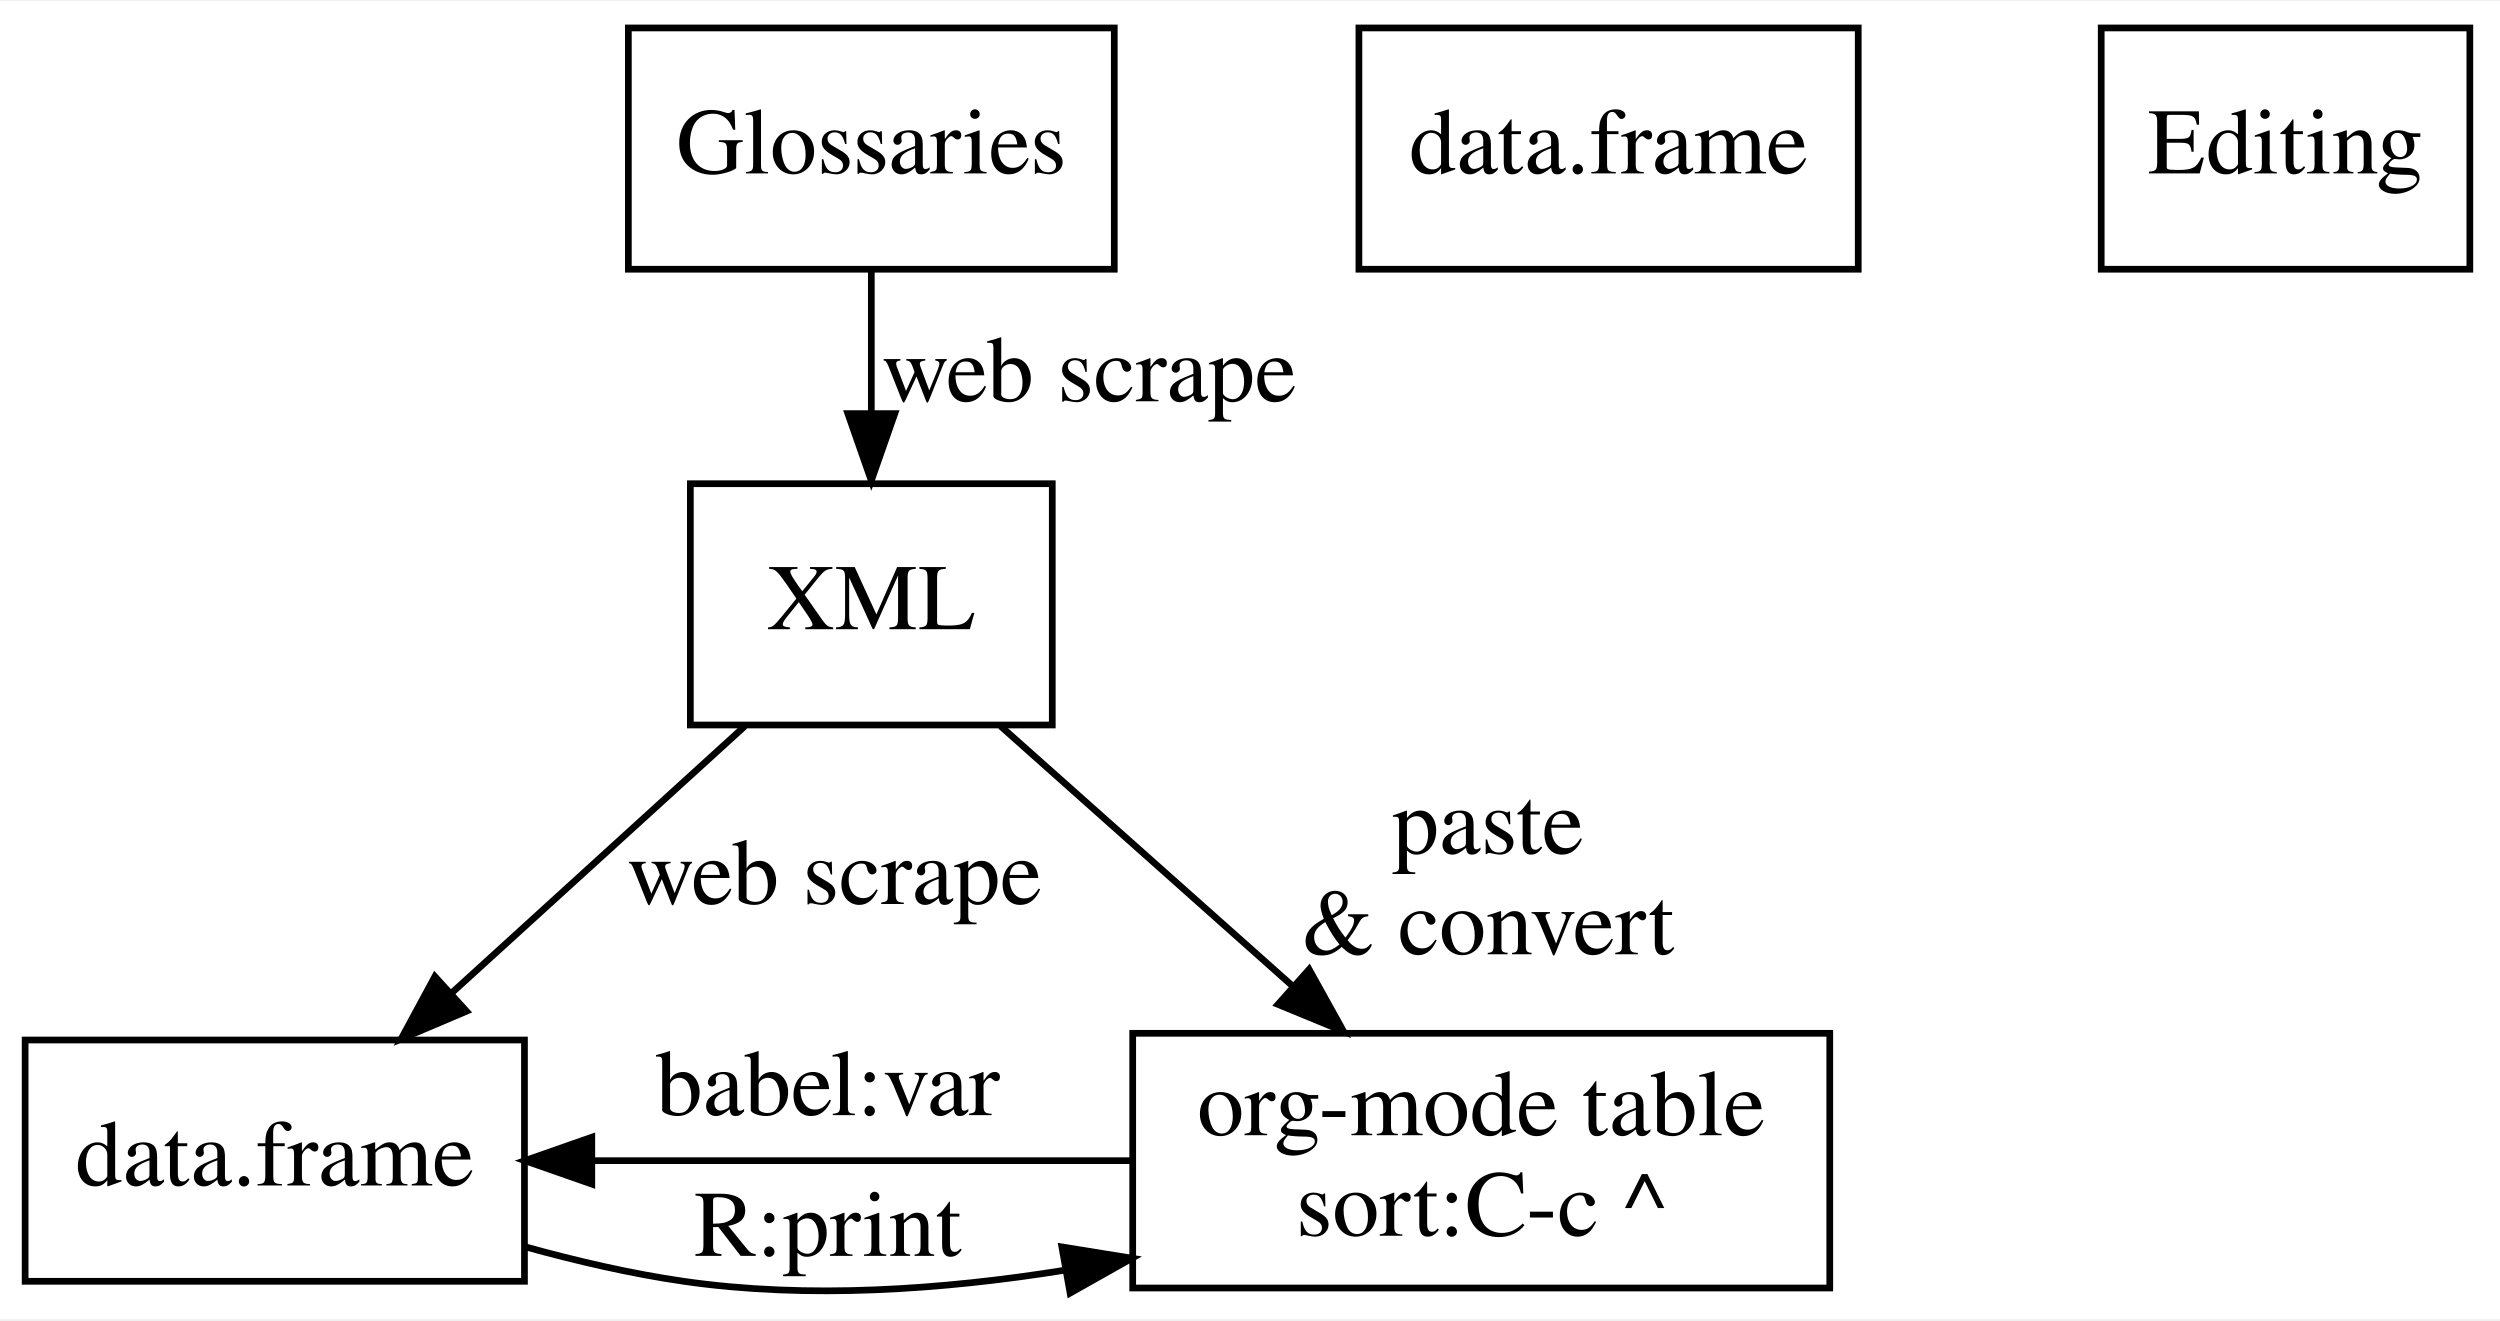
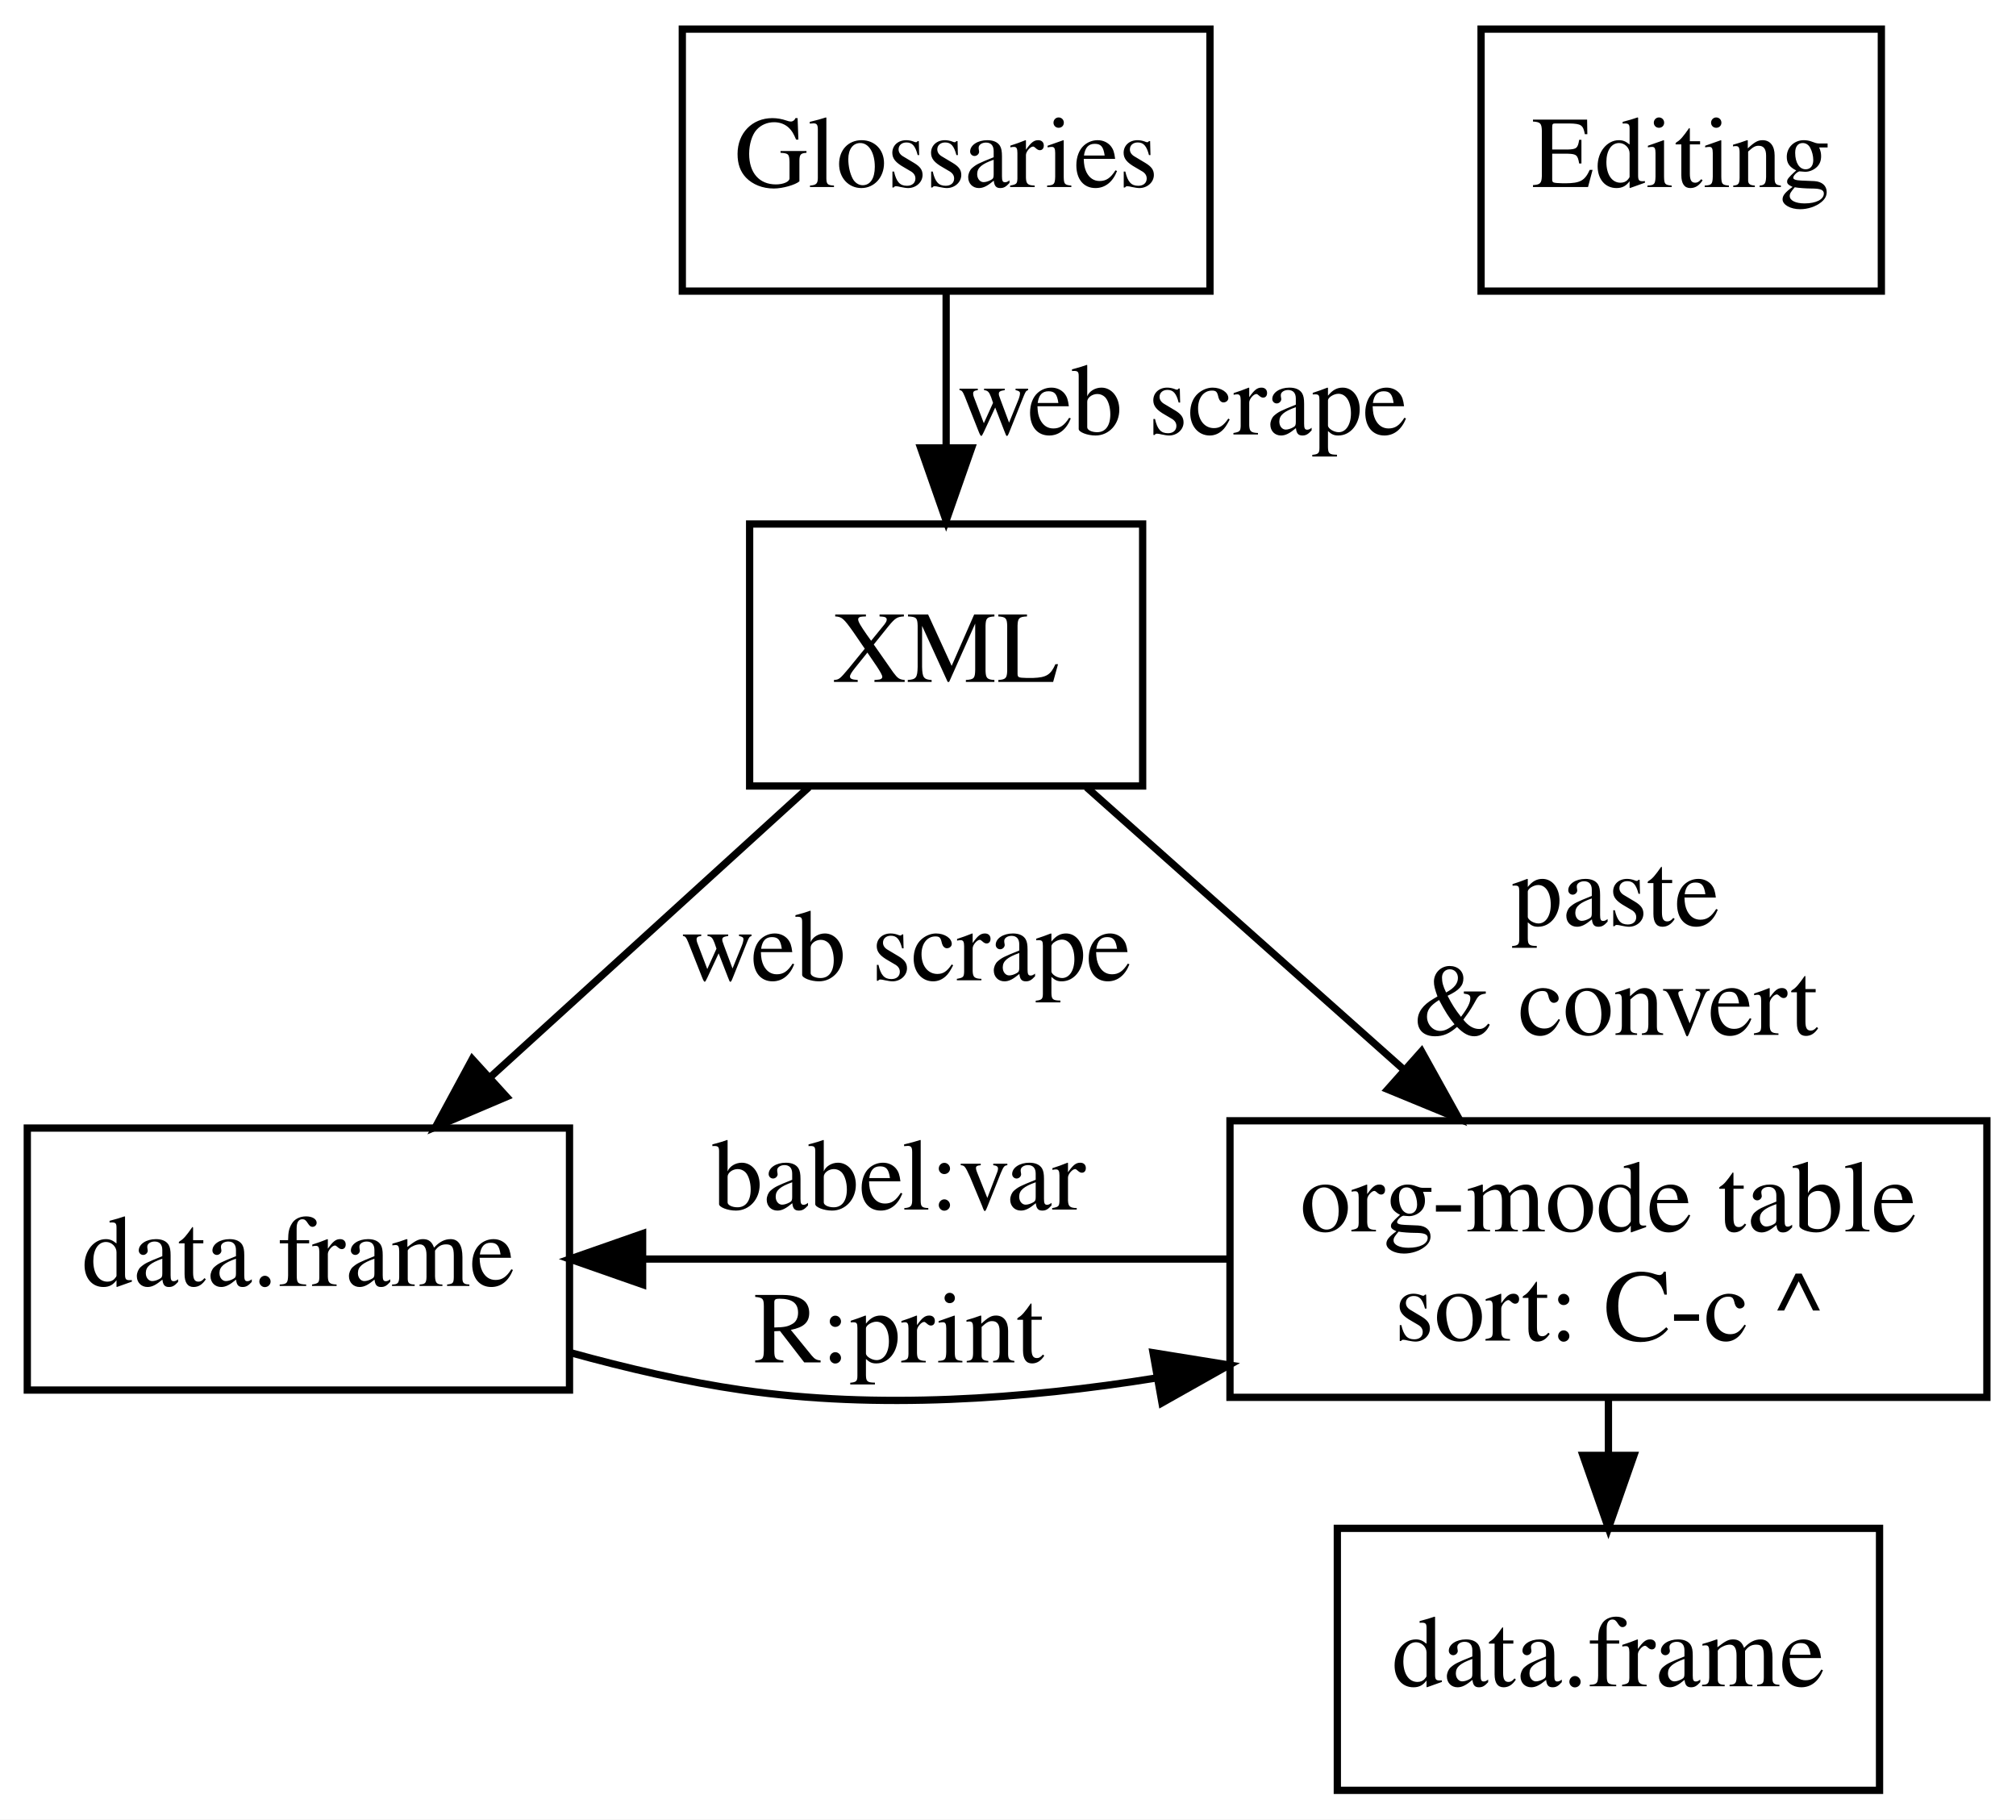
- <svg xmlns="http://www.w3.org/2000/svg" width="373pt" height="197pt" viewBox="0.00 0.00 373.00 196.66">
-   <g id="graph0" class="graph" transform="scale(1 1) rotate(0) translate(4 192.656)">
-     <polygon fill="white" stroke="none" points="-4,4 -4,-192.656 369,-192.656 369,4 -4,4" />
+ <svg xmlns="http://www.w3.org/2000/svg" width="277pt" height="250pt" viewBox="0.00 0.00 277.00 250.00">
+   <g id="graph0" class="graph" transform="scale(1 1) rotate(0) translate(4 246)">
+     <polygon fill="white" stroke="none" points="-4,4 -4,-246 273,-246 273,4 -4,4" />
    <g id="node1" class="node">
-       <polygon fill="none" stroke="black" points="162.25,-188.656 89.75,-188.656 89.75,-152.656 162.25,-152.656 162.25,-188.656" />
-       <text text-anchor="middle" x="126" y="-166.956" font-family="Times,serif" font-size="14.00">Glossaries</text>
+       <polygon fill="none" stroke="black" points="162.25,-242 89.75,-242 89.75,-206 162.25,-206 162.25,-242" />
+       <text text-anchor="middle" x="126" y="-220.3" font-family="Times,serif" font-size="14.00">Glossaries</text>
    </g>
    <g id="node2" class="node">
-       <polygon fill="none" stroke="black" points="153,-120.656 99,-120.656 99,-84.656 153,-84.656 153,-120.656" />
-       <text text-anchor="middle" x="126" y="-98.956" font-family="Times,serif" font-size="14.00">XML</text>
+       <polygon fill="none" stroke="black" points="153,-174 99,-174 99,-138 153,-138 153,-174" />
+       <text text-anchor="middle" x="126" y="-152.3" font-family="Times,serif" font-size="14.00">XML</text>
    </g>
    <g id="edge1" class="edge">
-       <path fill="none" stroke="black" d="M126,-152.315C126,-145.849 126,-138.338 126,-131.181" />
-       <polygon fill="black" stroke="black" points="129.5,-131.11 126,-121.11 122.5,-131.11 129.5,-131.11" />
-       <text text-anchor="middle" x="158.5" y="-132.956" font-family="Times,serif" font-size="14.00"> web scrape</text>
+       <path fill="none" stroke="black" d="M126,-205.659C126,-199.193 126,-191.682 126,-184.525" />
+       <polygon fill="black" stroke="black" points="129.5,-184.454 126,-174.454 122.5,-184.454 129.5,-184.454" />
+       <text text-anchor="middle" x="158.5" y="-186.3" font-family="Times,serif" font-size="14.00"> web scrape</text>
    </g>
    <g id="node3" class="node">
-       <polygon fill="none" stroke="black" points="74.25,-37.656 -0.25,-37.656 -0.25,-1.656 74.25,-1.656 74.25,-37.656" />
-       <text text-anchor="middle" x="37" y="-15.956" font-family="Times,serif" font-size="14.00">data.frame</text>
+       <polygon fill="none" stroke="black" points="74.25,-91 -0.25,-91 -0.25,-55 74.25,-55 74.25,-91" />
+       <text text-anchor="middle" x="37" y="-69.3" font-family="Times,serif" font-size="14.00">data.frame</text>
    </g>
    <g id="edge2" class="edge">
-       <path fill="none" stroke="black" d="M107.125,-84.478C94.382,-72.88 77.385,-57.411 63.316,-44.607" />
-       <polygon fill="black" stroke="black" points="65.599,-41.952 55.847,-37.809 60.887,-47.129 65.599,-41.952" />
-       <text text-anchor="middle" x="120.5" y="-57.956" font-family="Times,serif" font-size="14.00"> web scrape</text>
+       <path fill="none" stroke="black" d="M107.125,-137.822C94.382,-126.224 77.385,-110.755 63.316,-97.951" />
+       <polygon fill="black" stroke="black" points="65.599,-95.296 55.847,-91.153 60.887,-100.473 65.599,-95.296" />
+       <text text-anchor="middle" x="120.5" y="-111.3" font-family="Times,serif" font-size="14.00"> web scrape</text>
    </g>
    <g id="node5" class="node">
-       <polygon fill="none" stroke="black" points="269,-38.656 165,-38.656 165,-0.656 269,-0.656 269,-38.656" />
-       <text text-anchor="middle" x="217" y="-23.456" font-family="Times,serif" font-size="14.00">org-mode table </text>
-       <text text-anchor="middle" x="217" y="-8.456" font-family="Times,serif" font-size="14.00"> sort:C-c ^ </text>
+       <polygon fill="none" stroke="black" points="269,-92 165,-92 165,-54 269,-54 269,-92" />
+       <text text-anchor="middle" x="217" y="-76.8" font-family="Times,serif" font-size="14.00">org-mode table </text>
+       <text text-anchor="middle" x="217" y="-61.8" font-family="Times,serif" font-size="14.00"> sort: C-c ^ </text>
    </g>
    <g id="edge3" class="edge">
-       <path fill="none" stroke="black" d="M145.299,-84.478C157.977,-73.193 174.771,-58.244 188.92,-45.651" />
-       <polygon fill="black" stroke="black" points="191.322,-48.198 196.464,-38.935 186.668,-42.969 191.322,-48.198" />
-       <text text-anchor="middle" x="218" y="-65.456" font-family="Times,serif" font-size="14.00"> paste </text>
-       <text text-anchor="middle" x="218" y="-50.456" font-family="Times,serif" font-size="14.00">&amp; convert</text>
+       <path fill="none" stroke="black" d="M145.299,-137.822C157.977,-126.537 174.771,-111.588 188.92,-98.995" />
+       <polygon fill="black" stroke="black" points="191.322,-101.542 196.464,-92.279 186.668,-96.313 191.322,-101.542" />
+       <text text-anchor="middle" x="218" y="-118.8" font-family="Times,serif" font-size="14.00"> paste </text>
+       <text text-anchor="middle" x="218" y="-103.8" font-family="Times,serif" font-size="14.00">&amp; convert</text>
    </g>
    <g id="edge4" class="edge">
-       <path fill="none" stroke="black" d="M74.37,-6.798C82.094,-4.661 90.241,-2.777 98,-1.656 116.496,1.016 136.593,-0.376 154.914,-3.319" />
-       <polygon fill="black" stroke="black" points="154.43,-6.787 164.889,-5.097 155.659,0.104 154.43,-6.787" />
-       <text text-anchor="middle" x="119.5" y="-5.456" font-family="Times,serif" font-size="14.00"> R:print</text>
+       <path fill="none" stroke="black" d="M74.37,-60.142C82.094,-58.005 90.241,-56.121 98,-55 116.496,-52.328 136.593,-53.72 154.914,-56.663" />
+       <polygon fill="black" stroke="black" points="154.43,-60.131 164.889,-58.441 155.659,-53.24 154.43,-60.131" />
+       <text text-anchor="middle" x="119.5" y="-58.8" font-family="Times,serif" font-size="14.00"> R:print</text>
    </g>
    <g id="node4" class="node">
-       <polygon fill="none" stroke="black" points="273.25,-188.656 198.75,-188.656 198.75,-152.656 273.25,-152.656 273.25,-188.656" />
-       <text text-anchor="middle" x="236" y="-166.956" font-family="Times,serif" font-size="14.00">data.frame</text>
+       <polygon fill="none" stroke="black" points="254.25,-36 179.75,-36 179.75,-0 254.25,-0 254.25,-36" />
+       <text text-anchor="middle" x="217" y="-14.3" font-family="Times,serif" font-size="14.00">data.frame</text>
    </g>
    <g id="edge5" class="edge">
-       <path fill="none" stroke="black" d="M164.736,-19.656C139.397,-19.656 109.184,-19.656 84.504,-19.656" />
-       <polygon fill="black" stroke="black" points="84.296,-16.156 74.296,-19.656 84.296,-23.156 84.296,-16.156" />
-       <text text-anchor="middle" x="119.5" y="-26.456" font-family="Times,serif" font-size="14.00"> babel:var</text>
+       <path fill="none" stroke="black" d="M164.736,-73C139.397,-73 109.184,-73 84.504,-73" />
+       <polygon fill="black" stroke="black" points="84.296,-69.5 74.296,-73 84.296,-76.5 84.296,-69.5" />
+       <text text-anchor="middle" x="119.5" y="-79.8" font-family="Times,serif" font-size="14.00"> babel:var</text>
+     </g>
+     <g id="edge6" class="edge">
+       <path fill="none" stroke="black" d="M217,-53.76C217,-51.335 217,-48.807 217,-46.27" />
+       <polygon fill="black" stroke="black" points="220.5,-46.025 217,-36.025 213.5,-46.025 220.5,-46.025" />
    </g>
    <g id="node6" class="node">
-       <polygon fill="none" stroke="black" points="364.5,-188.656 309.5,-188.656 309.5,-152.656 364.5,-152.656 364.5,-188.656" />
-       <text text-anchor="middle" x="337" y="-166.956" font-family="Times,serif" font-size="14.00">Editing</text>
+       <polygon fill="none" stroke="black" points="254.5,-242 199.5,-242 199.5,-206 254.5,-206 254.5,-242" />
+       <text text-anchor="middle" x="227" y="-220.3" font-family="Times,serif" font-size="14.00">Editing</text>
    </g>
  </g>
</svg>
